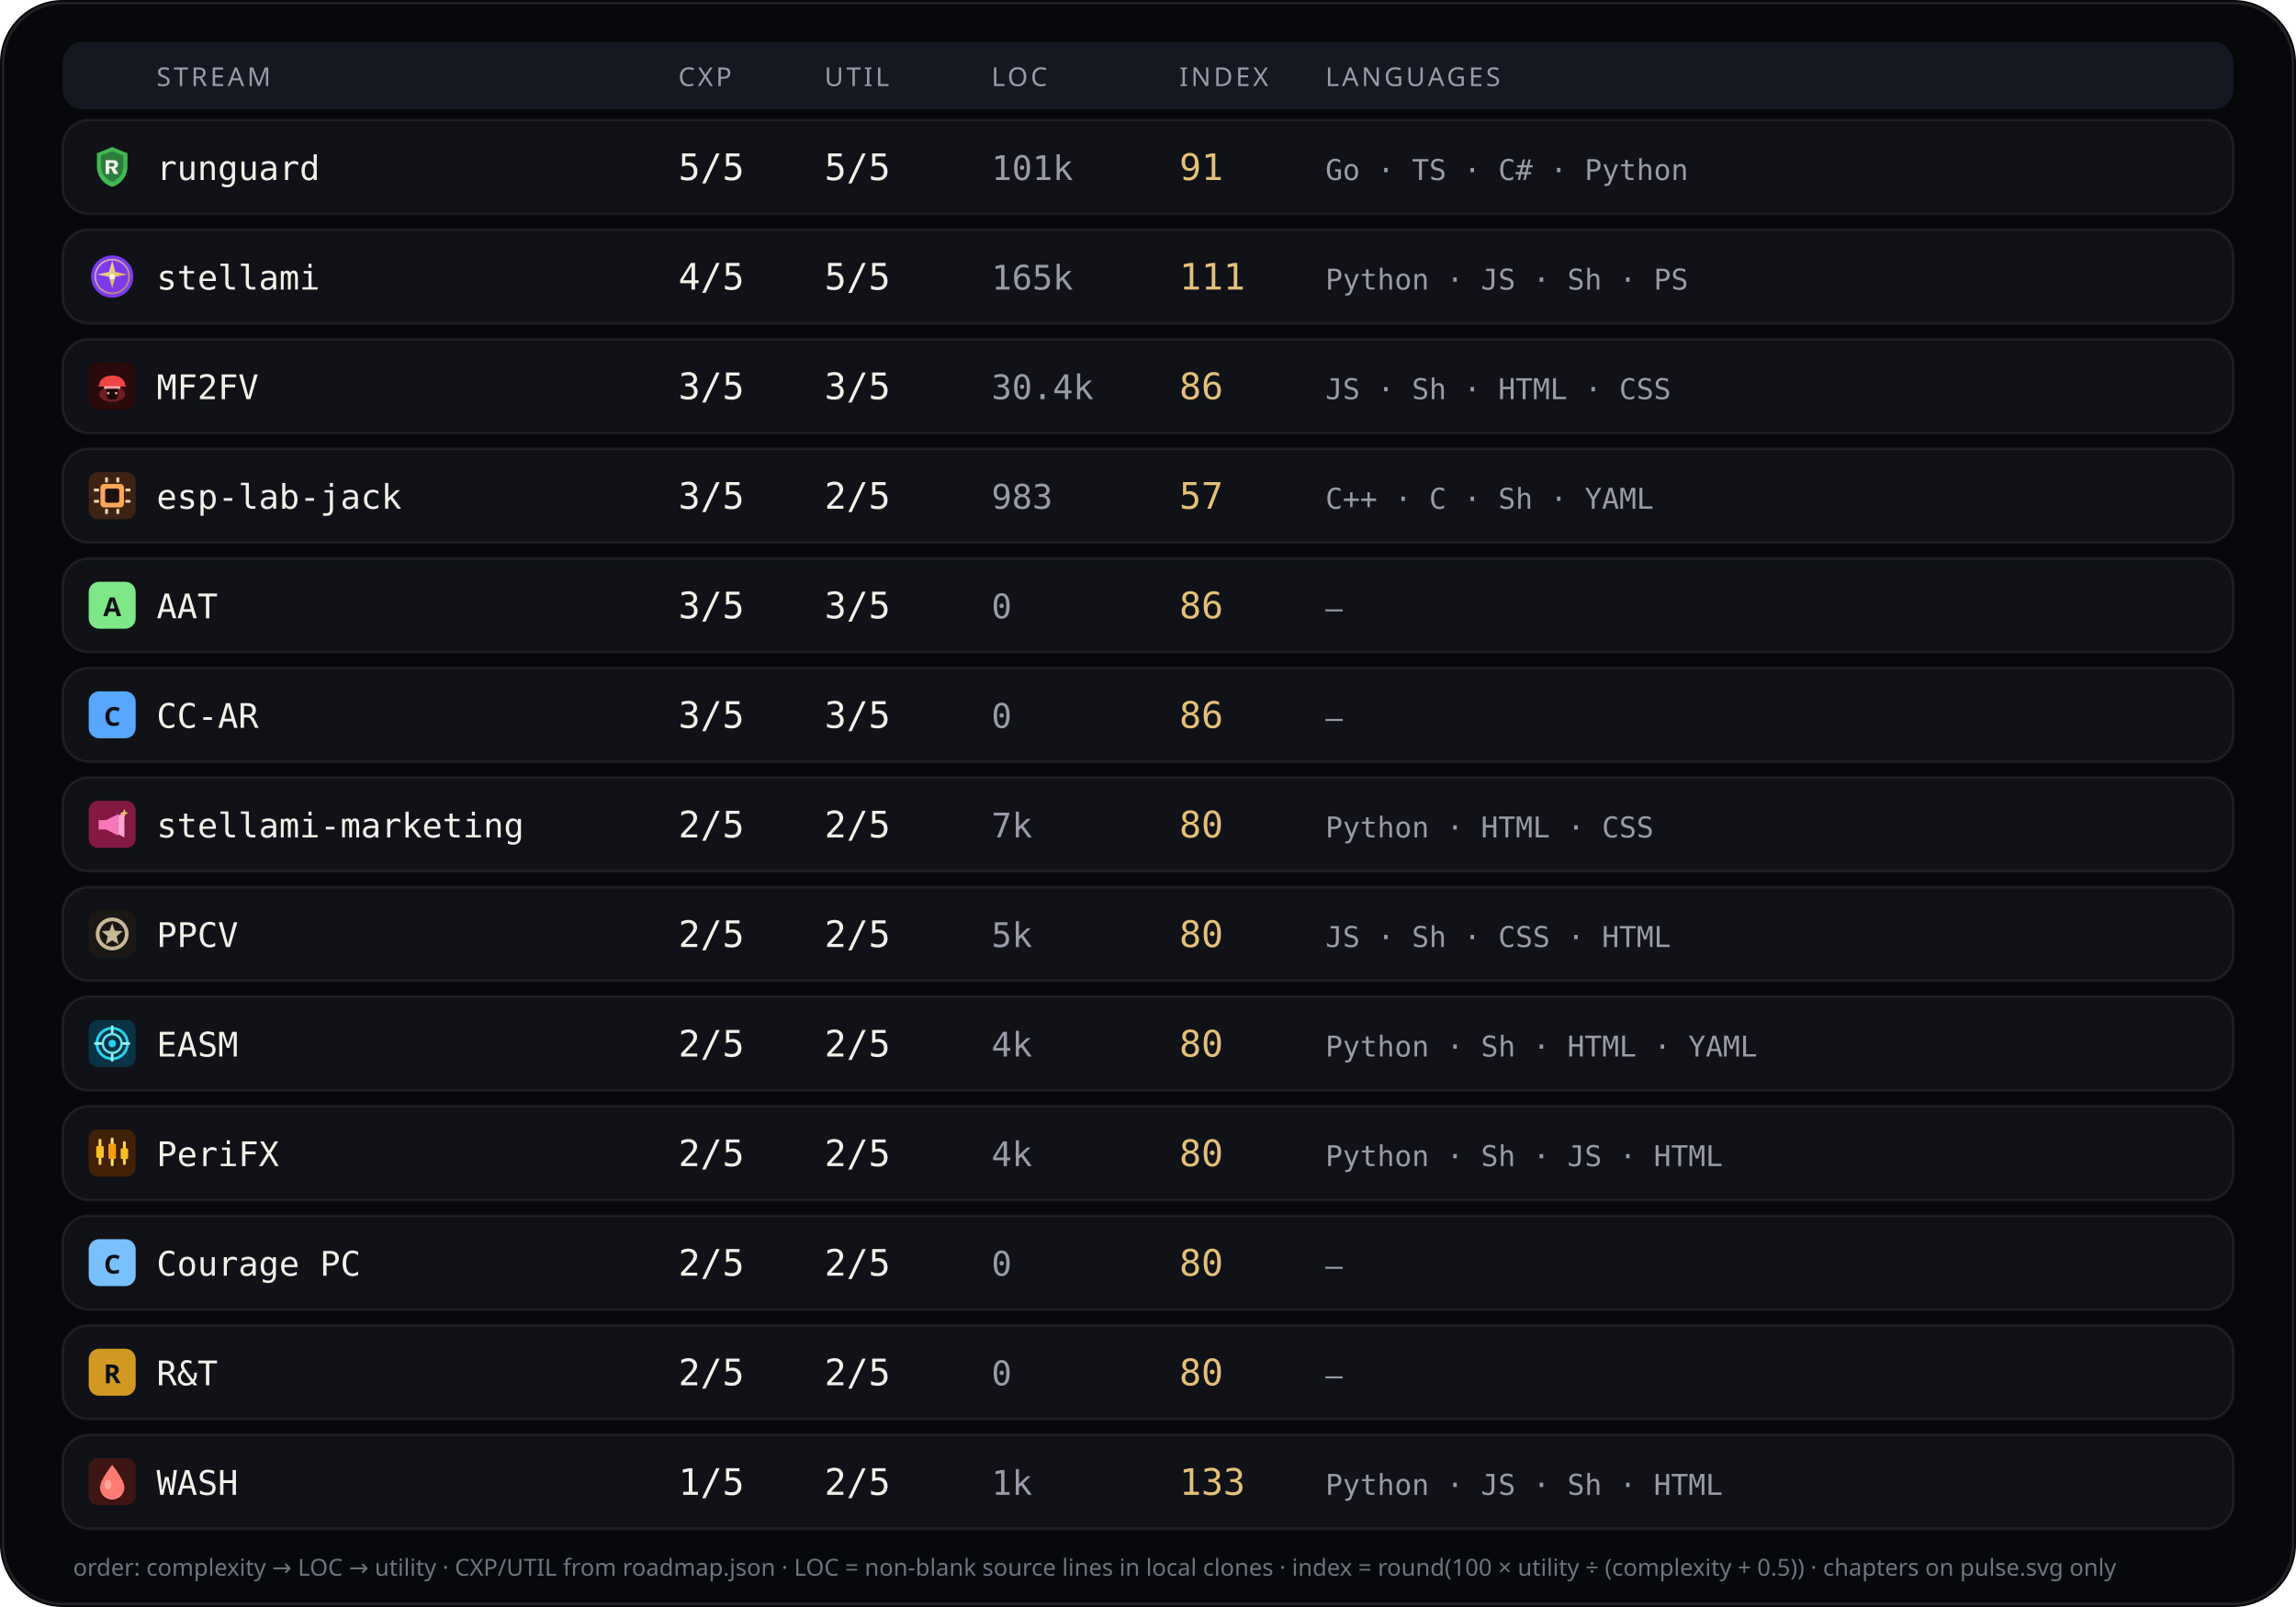
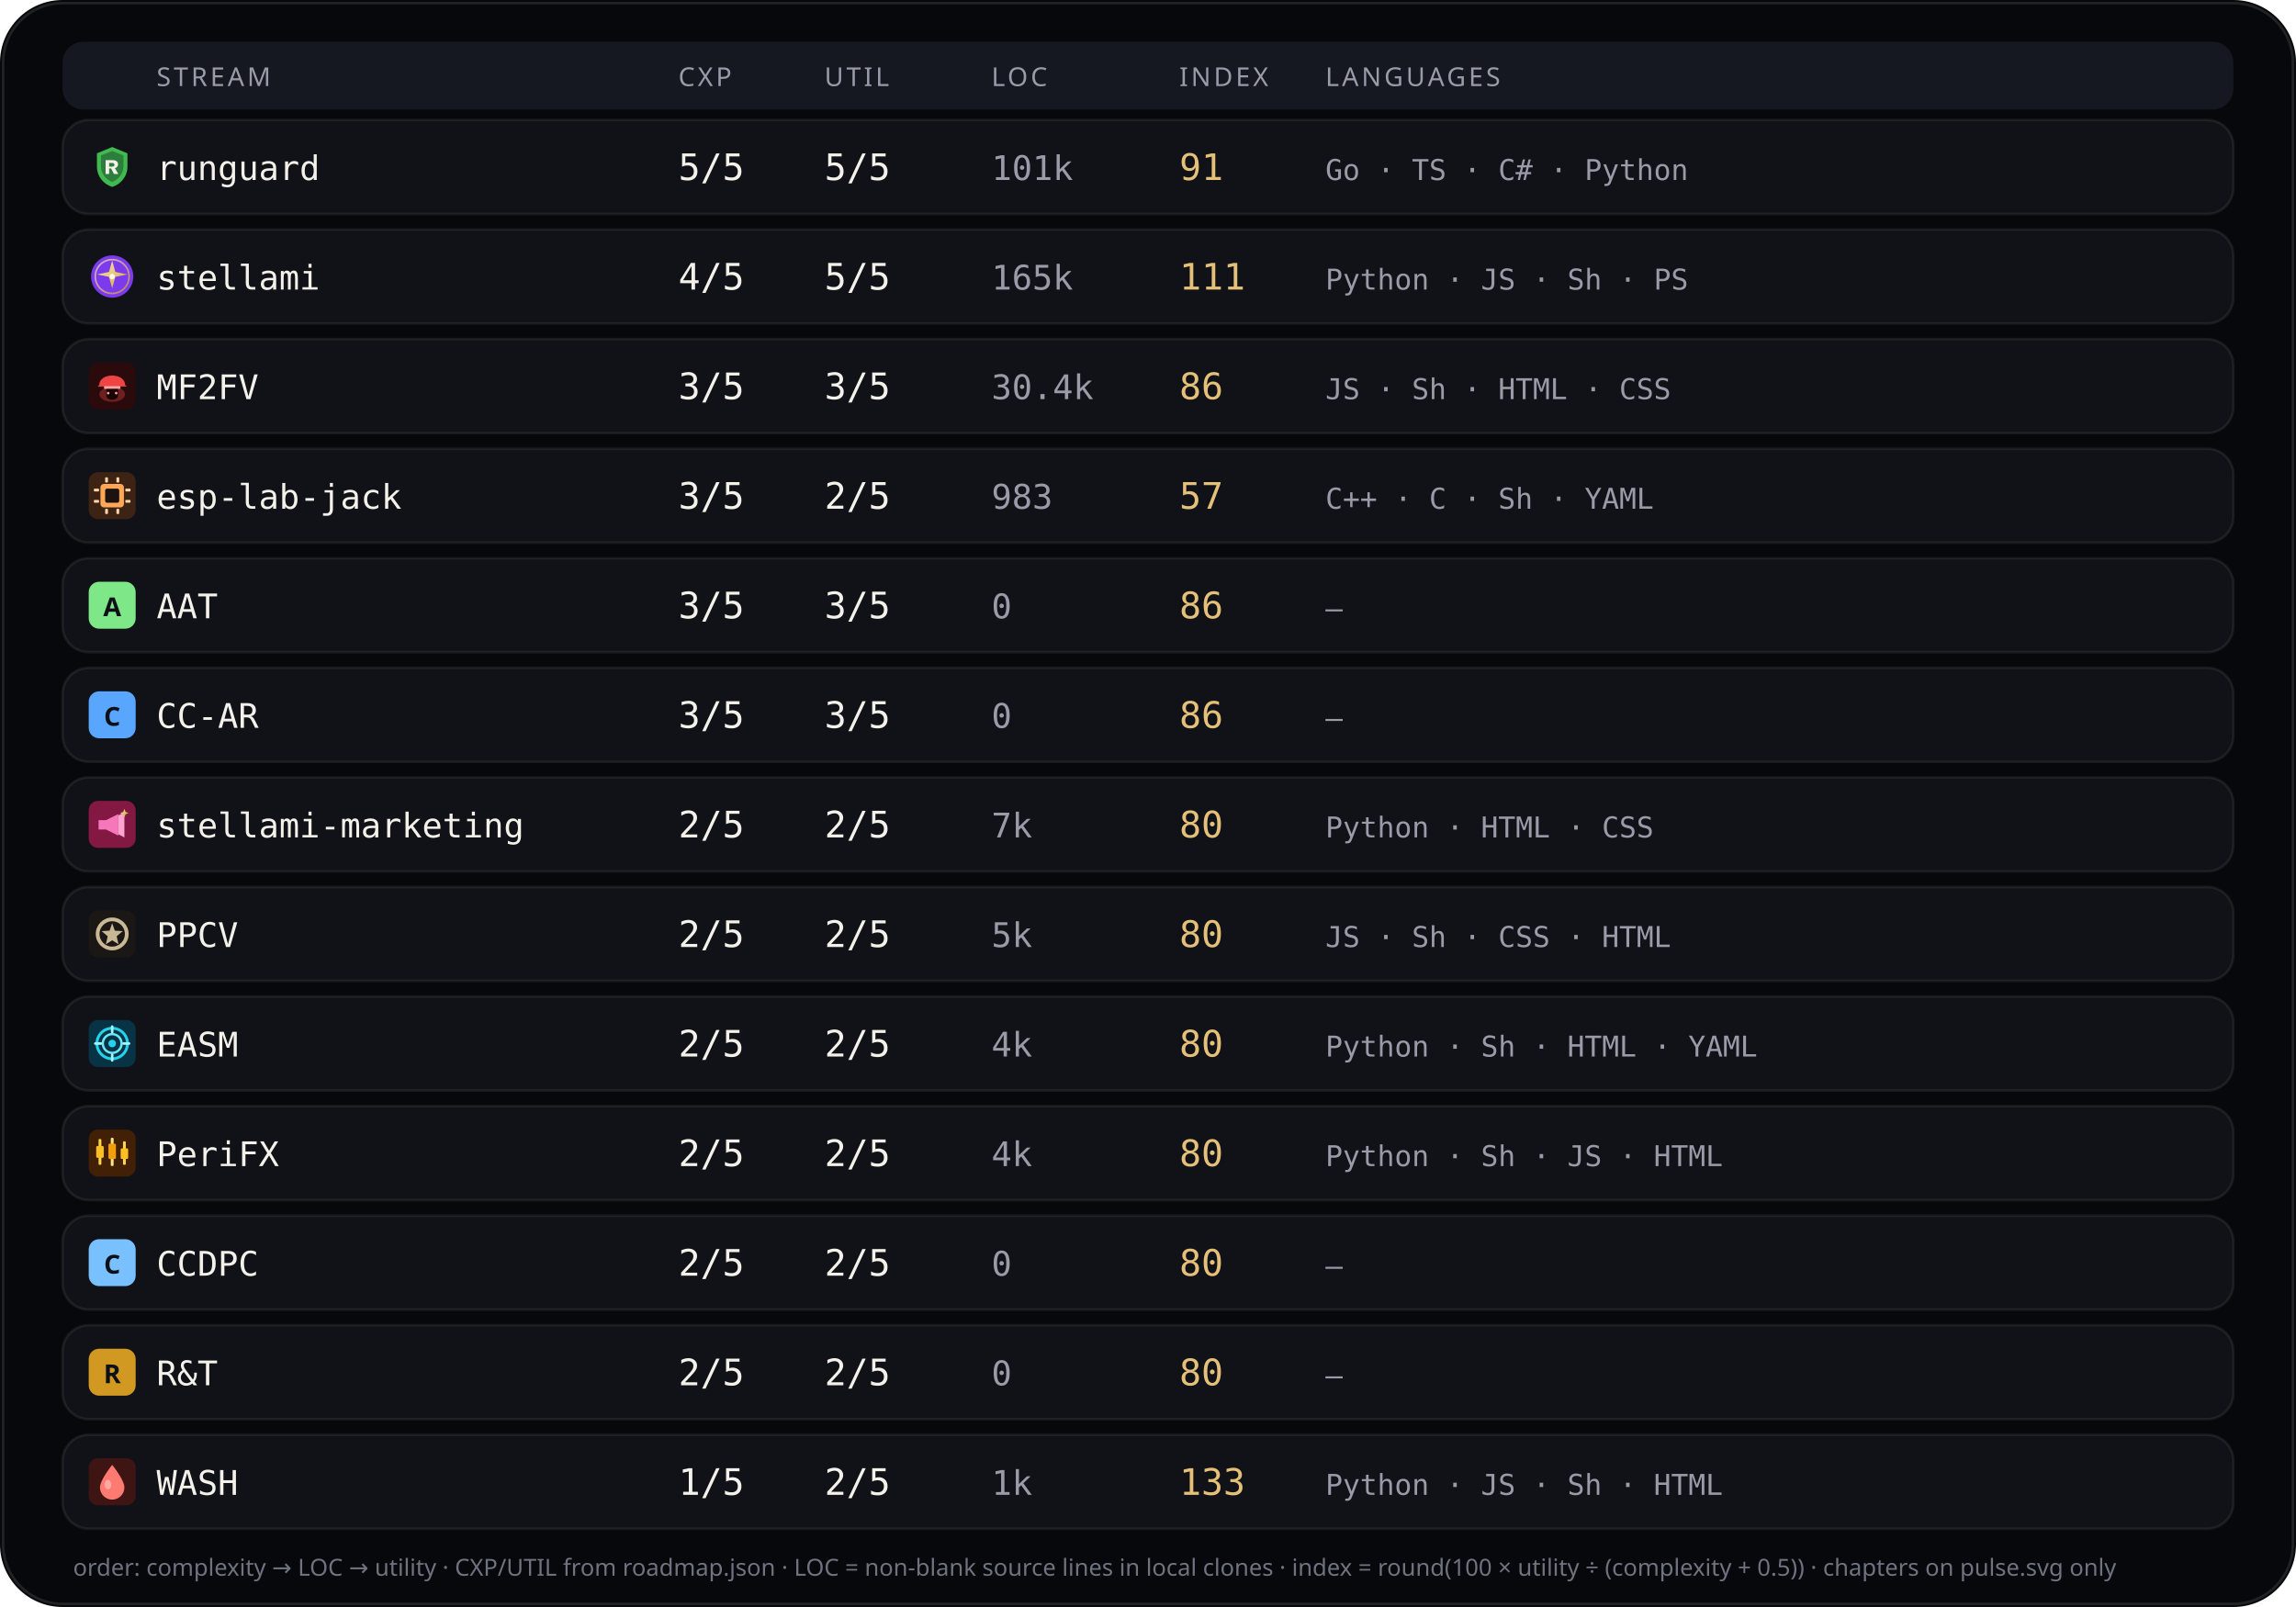
<svg xmlns="http://www.w3.org/2000/svg" viewBox="0 0 880 616" width="880" height="616" role="img" aria-label="Stream complexity utility languages">
  <rect width="880" height="616" rx="24" fill="#07080b" />
  <rect x="1.2" y="1.2" width="877.6" height="613.6" rx="22.8" fill="none" stroke="rgba(232,228,214,0.12)" />
  <rect x="24" y="16" width="832" height="26" rx="8" fill="#151820" />
  <text x="60" y="33" fill="#9a9aa8" font-size="10" font-family="ui-sans-serif, system-ui, sans-serif" letter-spacing="1.1">STREAM</text>
  <text x="260" y="33" fill="#9a9aa8" font-size="10" font-family="ui-sans-serif, system-ui, sans-serif" letter-spacing="1.1">CXP</text>
  <text x="316" y="33" fill="#9a9aa8" font-size="10" font-family="ui-sans-serif, system-ui, sans-serif" letter-spacing="1.1">UTIL</text>
  <text x="380" y="33" fill="#9a9aa8" font-size="10" font-family="ui-sans-serif, system-ui, sans-serif" letter-spacing="1.1">LOC</text>
  <text x="452" y="33" fill="#9a9aa8" font-size="10" font-family="ui-sans-serif, system-ui, sans-serif" letter-spacing="1.1">INDEX</text>
  <text x="508" y="33" fill="#9a9aa8" font-size="10" font-family="ui-sans-serif, system-ui, sans-serif" letter-spacing="1.1">LANGUAGES</text>
  <rect x="24" y="46" width="832" height="36" rx="10" fill="#101218" stroke="rgba(232,228,214,0.08)" />
  <g id="stream_logo_runguard" class="stream_logo" data-stream="runguard" transform="translate(34.0,55.0) scale(0.9)" opacity="1.0">
    <path fill="#3fb950" d="M10 1.5 L16.5 4.2 V9.8 C16.5 14.1 13.6 17.4 10 18.5 C6.4 17.4 3.5 14.1 3.5 9.8 V4.2 Z" />
    <path fill="#0d1117" fill-opacity=".35" d="M10 3.2 L14.8 5.1 V9.7 C14.8 12.9 12.6 15.4 10 16.4 C7.4 15.4 5.2 12.9 5.2 9.7 V5.1 Z" />
    <path fill="#f4f1ea" d="M7.2 7.1h3.1c1.35 0 2.2.7 2.2 1.75 0 .85-.5 1.45-1.35 1.65L12.6 13h-1.85l-1.2-2.35H8.7V13H7.2V7.1zm1.5 1.2v1.55h1.35c.55 0 .9-.28.9-.75s-.35-.8-.9-.8H8.7z" />
  </g>
  <use class="stream_logo" data-stream="runguard" href="#stream_logo_runguard" x="34.0" y="55.0" width="18" height="18" opacity="0" />
  <text x="60" y="69" fill="#f4f1ea" font-size="13" font-family="ui-monospace, SFMono-Regular, monospace">runguard</text>
  <text x="260" y="69" fill="#f4f1ea" font-size="14" font-family="ui-monospace, SFMono-Regular, monospace">5/5</text>
  <text x="316" y="69" fill="#f4f1ea" font-size="14" font-family="ui-monospace, SFMono-Regular, monospace">5/5</text>
  <text x="380" y="69" fill="#9a9aa8" font-size="13" font-family="ui-monospace, SFMono-Regular, monospace">101k</text>
  <text x="452" y="69" fill="#e4c078" font-size="14" font-family="ui-monospace, SFMono-Regular, monospace">91</text>
  <text x="508" y="69" fill="#9a9aa8" font-size="11" font-family="ui-monospace, SFMono-Regular, monospace">Go · TS · C# · Python</text>
  <rect x="24" y="88" width="832" height="36" rx="10" fill="#101218" stroke="rgba(232,228,214,0.08)" />
  <g id="stream_logo_stellami" class="stream_logo" data-stream="stellami" transform="translate(34.0,97.0) scale(0.9)" opacity="1.0">
    <defs>
      <linearGradient id="stream_logo_stellami-stellami-gold" x1="0%" y1="0%" x2="100%" y2="100%">
        <stop offset="0%" stop-color="#f5e6a8" />
        <stop offset="55%" stop-color="#e8c57a" />
        <stop offset="100%" stop-color="#c9a227" />
      </linearGradient>
    </defs>
    <circle cx="10" cy="10" r="9" fill="#7c3aed" />
    <circle cx="10" cy="10" r="7.2" fill="none" stroke="url(#stream_logo_stellami-stellami-gold)" stroke-width="0.7" opacity=".7" />
    <path fill="url(#stream_logo_stellami-stellami-gold)" d="M10 3.2 L11.35 8.05 L16.4 9.1 L11.35 10.15 L10 15 L8.65 10.15 L3.6 9.1 L8.65 8.05 Z" />
    <circle cx="10" cy="10" r="1.15" fill="#fff8e8" />
  </g>
  <use class="stream_logo" data-stream="stellami" href="#stream_logo_stellami" x="34.0" y="97.0" width="18" height="18" opacity="0" />
  <text x="60" y="111" fill="#f4f1ea" font-size="13" font-family="ui-monospace, SFMono-Regular, monospace">stellami</text>
  <text x="260" y="111" fill="#f4f1ea" font-size="14" font-family="ui-monospace, SFMono-Regular, monospace">4/5</text>
  <text x="316" y="111" fill="#f4f1ea" font-size="14" font-family="ui-monospace, SFMono-Regular, monospace">5/5</text>
  <text x="380" y="111" fill="#9a9aa8" font-size="13" font-family="ui-monospace, SFMono-Regular, monospace">165k</text>
  <text x="452" y="111" fill="#e4c078" font-size="14" font-family="ui-monospace, SFMono-Regular, monospace">111</text>
  <text x="508" y="111" fill="#9a9aa8" font-size="11" font-family="ui-monospace, SFMono-Regular, monospace">Python · JS · Sh · PS</text>
  <rect x="24" y="130" width="832" height="36" rx="10" fill="#101218" stroke="rgba(232,228,214,0.08)" />
  <g id="stream_logo_mf2fv" class="stream_logo" data-stream="mf2fv" transform="translate(34.0,139.0) scale(0.9)" opacity="1.0">
    <rect width="20" height="20" rx="4" fill="#2a0a0a" />
    <ellipse cx="10" cy="13.5" rx="5.5" ry="3.2" fill="#ef4444" opacity=".35" />
    <path fill="#ef4444" d="M4.5 9.5 C4.5 7.2 6.8 5.5 10 5.5 S15.5 7.2 15.5 9.5 L16.2 10.2 H3.8 Z" />
    <rect x="6.5" y="10" width="7" height="1.2" rx="0.4" fill="#fca5a5" />
    <path fill="#1a0505" d="M7.5 11.2 h5 v2.8 c0 1-1.1 1.8-2.5 1.8 s-2.5-.8-2.5-1.8 v-2.8z" />
    <circle cx="8.3" cy="13" r="0.55" fill="#fca5a5" />
    <circle cx="11.7" cy="13" r="0.55" fill="#fca5a5" />
  </g>
  <use class="stream_logo" data-stream="mf2fv" href="#stream_logo_mf2fv" x="34.0" y="139.0" width="18" height="18" opacity="0" />
  <text x="60" y="153" fill="#f4f1ea" font-size="13" font-family="ui-monospace, SFMono-Regular, monospace">MF2FV</text>
  <text x="260" y="153" fill="#f4f1ea" font-size="14" font-family="ui-monospace, SFMono-Regular, monospace">3/5</text>
  <text x="316" y="153" fill="#f4f1ea" font-size="14" font-family="ui-monospace, SFMono-Regular, monospace">3/5</text>
  <text x="380" y="153" fill="#9a9aa8" font-size="13" font-family="ui-monospace, SFMono-Regular, monospace">30.4k</text>
  <text x="452" y="153" fill="#e4c078" font-size="14" font-family="ui-monospace, SFMono-Regular, monospace">86</text>
  <text x="508" y="153" fill="#9a9aa8" font-size="11" font-family="ui-monospace, SFMono-Regular, monospace">JS · Sh · HTML · CSS</text>
  <rect x="24" y="172" width="832" height="36" rx="10" fill="#101218" stroke="rgba(232,228,214,0.08)" />
  <g id="stream_logo_esp-lab-jack" class="stream_logo" data-stream="esp-lab-jack" transform="translate(34.0,181.0) scale(0.9)" opacity="1.0">
    <rect width="20" height="20" rx="4" fill="#3d2314" />
    <rect x="5" y="5" width="10" height="10" rx="1.5" fill="#ffa657" />
    <rect x="7" y="7" width="6" height="6" rx="0.8" fill="#1c1210" />
    <rect x="2.2" y="7" width="2.2" height="1.2" rx="0.3" fill="#ffd4a8" />
    <rect x="2.2" y="11.8" width="2.2" height="1.2" rx="0.3" fill="#ffd4a8" />
    <rect x="15.6" y="7" width="2.2" height="1.2" rx="0.3" fill="#ffd4a8" />
    <rect x="15.6" y="11.8" width="2.2" height="1.2" rx="0.3" fill="#ffd4a8" />
    <rect x="7" y="2.2" width="1.2" height="2.2" rx="0.3" fill="#ffd4a8" />
    <rect x="11.8" y="2.2" width="1.2" height="2.2" rx="0.3" fill="#ffd4a8" />
    <rect x="7" y="15.6" width="1.2" height="2.2" rx="0.3" fill="#ffd4a8" />
    <rect x="11.8" y="15.6" width="1.2" height="2.2" rx="0.3" fill="#ffd4a8" />
  </g>
  <use class="stream_logo" data-stream="esp-lab-jack" href="#stream_logo_esp-lab-jack" x="34.0" y="181.0" width="18" height="18" opacity="0" />
  <text x="60" y="195" fill="#f4f1ea" font-size="13" font-family="ui-monospace, SFMono-Regular, monospace">esp-lab-jack</text>
  <text x="260" y="195" fill="#f4f1ea" font-size="14" font-family="ui-monospace, SFMono-Regular, monospace">3/5</text>
  <text x="316" y="195" fill="#f4f1ea" font-size="14" font-family="ui-monospace, SFMono-Regular, monospace">2/5</text>
  <text x="380" y="195" fill="#9a9aa8" font-size="13" font-family="ui-monospace, SFMono-Regular, monospace">983</text>
  <text x="452" y="195" fill="#e4c078" font-size="14" font-family="ui-monospace, SFMono-Regular, monospace">57</text>
  <text x="508" y="195" fill="#9a9aa8" font-size="11" font-family="ui-monospace, SFMono-Regular, monospace">C++ · C · Sh · YAML</text>
  <rect x="24" y="214" width="832" height="36" rx="10" fill="#101218" stroke="rgba(232,228,214,0.08)" />
  <g id="stream_logo_aat" class="stream_logo" data-stream="aat" opacity="1.0">
    <rect x="34.0" y="223.0" width="18" height="18" rx="4" fill="#7ee787" />
    <text x="43.0" y="236.2" text-anchor="middle" fill="#0d1117" font-size="10" font-family="ui-sans-serif, system-ui, sans-serif" font-weight="700">A</text>
  </g>
  <text x="60" y="237" fill="#f4f1ea" font-size="13" font-family="ui-monospace, SFMono-Regular, monospace">AAT</text>
  <text x="260" y="237" fill="#f4f1ea" font-size="14" font-family="ui-monospace, SFMono-Regular, monospace">3/5</text>
  <text x="316" y="237" fill="#f4f1ea" font-size="14" font-family="ui-monospace, SFMono-Regular, monospace">3/5</text>
  <text x="380" y="237" fill="#9a9aa8" font-size="13" font-family="ui-monospace, SFMono-Regular, monospace">0</text>
  <text x="452" y="237" fill="#e4c078" font-size="14" font-family="ui-monospace, SFMono-Regular, monospace">86</text>
  <text x="508" y="237" fill="#9a9aa8" font-size="11" font-family="ui-monospace, SFMono-Regular, monospace">—</text>
  <rect x="24" y="256" width="832" height="36" rx="10" fill="#101218" stroke="rgba(232,228,214,0.08)" />
  <g id="stream_logo_cc-ar" class="stream_logo" data-stream="cc-ar" opacity="1.0">
    <rect x="34.0" y="265.0" width="18" height="18" rx="4" fill="#58a6ff" />
    <text x="43.0" y="278.2" text-anchor="middle" fill="#0d1117" font-size="10" font-family="ui-sans-serif, system-ui, sans-serif" font-weight="700">C</text>
  </g>
  <text x="60" y="279" fill="#f4f1ea" font-size="13" font-family="ui-monospace, SFMono-Regular, monospace">CC-AR</text>
  <text x="260" y="279" fill="#f4f1ea" font-size="14" font-family="ui-monospace, SFMono-Regular, monospace">3/5</text>
  <text x="316" y="279" fill="#f4f1ea" font-size="14" font-family="ui-monospace, SFMono-Regular, monospace">3/5</text>
  <text x="380" y="279" fill="#9a9aa8" font-size="13" font-family="ui-monospace, SFMono-Regular, monospace">0</text>
  <text x="452" y="279" fill="#e4c078" font-size="14" font-family="ui-monospace, SFMono-Regular, monospace">86</text>
  <text x="508" y="279" fill="#9a9aa8" font-size="11" font-family="ui-monospace, SFMono-Regular, monospace">—</text>
  <rect x="24" y="298" width="832" height="36" rx="10" fill="#101218" stroke="rgba(232,228,214,0.08)" />
  <g id="stream_logo_stellami-marketing" class="stream_logo" data-stream="stellami-marketing" transform="translate(34.0,307.0) scale(0.9)" opacity="1.0">
    <defs>
      <linearGradient id="stream_logo_stellami-marketing-smkt-gold" x1="0%" y1="0%" x2="100%" y2="100%">
        <stop offset="0%" stop-color="#f5e6a8" />
        <stop offset="100%" stop-color="#c9a227" />
      </linearGradient>
    </defs>
    <rect width="20" height="20" rx="4" fill="#831843" />
    <path fill="#f778ba" d="M4.2 8.2h3.2l5.2-2.6v9.2l-5.2-2.6H4.2z" />
    <path fill="#fda4d0" d="M12.6 6.2l2.6-1.4v10.8l-2.6-1.4z" />
    <path fill="url(#stream_logo_stellami-marketing-smkt-gold)" d="M15.2 3.4 L15.7 4.7 L17 5.2 L15.7 5.7 L15.2 7 L14.7 5.7 L13.4 5.2 L14.7 4.7 Z" />
  </g>
  <use class="stream_logo" data-stream="stellami-marketing" href="#stream_logo_stellami-marketing" x="34.0" y="307.0" width="18" height="18" opacity="0" />
  <text x="60" y="321" fill="#f4f1ea" font-size="13" font-family="ui-monospace, SFMono-Regular, monospace">stellami-marketing</text>
  <text x="260" y="321" fill="#f4f1ea" font-size="14" font-family="ui-monospace, SFMono-Regular, monospace">2/5</text>
  <text x="316" y="321" fill="#f4f1ea" font-size="14" font-family="ui-monospace, SFMono-Regular, monospace">2/5</text>
  <text x="380" y="321" fill="#9a9aa8" font-size="13" font-family="ui-monospace, SFMono-Regular, monospace">7k</text>
  <text x="452" y="321" fill="#e4c078" font-size="14" font-family="ui-monospace, SFMono-Regular, monospace">80</text>
  <text x="508" y="321" fill="#9a9aa8" font-size="11" font-family="ui-monospace, SFMono-Regular, monospace">Python · HTML · CSS</text>
  <rect x="24" y="340" width="832" height="36" rx="10" fill="#101218" stroke="rgba(232,228,214,0.08)" />
  <g id="stream_logo_ppcv" class="stream_logo" data-stream="ppcv" transform="translate(34.0,349.0) scale(0.9)" opacity="1.0">
    <rect width="20" height="20" rx="4" fill="#1a1714" />
    <circle cx="10" cy="10" r="6.2" fill="none" stroke="#c9b896" stroke-width="1.6" />
    <path fill="#c9b896" d="M10 5.4 L11.1 8.6 L14.5 8.8 L11.9 11 L12.7 14.4 L10 12.7 L7.3 14.4 L8.1 11 L5.5 8.8 L8.9 8.6 Z" />
  </g>
  <use class="stream_logo" data-stream="ppcv" href="#stream_logo_ppcv" x="34.0" y="349.0" width="18" height="18" opacity="0" />
  <text x="60" y="363" fill="#f4f1ea" font-size="13" font-family="ui-monospace, SFMono-Regular, monospace">PPCV</text>
  <text x="260" y="363" fill="#f4f1ea" font-size="14" font-family="ui-monospace, SFMono-Regular, monospace">2/5</text>
  <text x="316" y="363" fill="#f4f1ea" font-size="14" font-family="ui-monospace, SFMono-Regular, monospace">2/5</text>
  <text x="380" y="363" fill="#9a9aa8" font-size="13" font-family="ui-monospace, SFMono-Regular, monospace">5k</text>
  <text x="452" y="363" fill="#e4c078" font-size="14" font-family="ui-monospace, SFMono-Regular, monospace">80</text>
  <text x="508" y="363" fill="#9a9aa8" font-size="11" font-family="ui-monospace, SFMono-Regular, monospace">JS · Sh · CSS · HTML</text>
  <rect x="24" y="382" width="832" height="36" rx="10" fill="#101218" stroke="rgba(232,228,214,0.08)" />
  <g id="stream_logo_easm" class="stream_logo" data-stream="easm" transform="translate(34.0,391.0) scale(0.9)" opacity="1.0">
    <rect width="20" height="20" rx="4" fill="#083344" />
    <circle cx="10" cy="10" r="6.5" fill="none" stroke="#22d3ee" stroke-width="1.2" />
    <circle cx="10" cy="10" r="4" fill="none" stroke="#67e8f9" stroke-width="1" />
    <circle cx="10" cy="10" r="1.6" fill="#22d3ee" />
    <path d="M10 2.8 V5.2 M10 14.8 V17.2 M2.8 10 H5.2 M14.8 10 H17.2" stroke="#a5f3fc" stroke-width="1.1" stroke-linecap="round" />
  </g>
  <use class="stream_logo" data-stream="easm" href="#stream_logo_easm" x="34.0" y="391.0" width="18" height="18" opacity="0" />
  <text x="60" y="405" fill="#f4f1ea" font-size="13" font-family="ui-monospace, SFMono-Regular, monospace">EASM</text>
  <text x="260" y="405" fill="#f4f1ea" font-size="14" font-family="ui-monospace, SFMono-Regular, monospace">2/5</text>
  <text x="316" y="405" fill="#f4f1ea" font-size="14" font-family="ui-monospace, SFMono-Regular, monospace">2/5</text>
  <text x="380" y="405" fill="#9a9aa8" font-size="13" font-family="ui-monospace, SFMono-Regular, monospace">4k</text>
  <text x="452" y="405" fill="#e4c078" font-size="14" font-family="ui-monospace, SFMono-Regular, monospace">80</text>
  <text x="508" y="405" fill="#9a9aa8" font-size="11" font-family="ui-monospace, SFMono-Regular, monospace">Python · Sh · HTML · YAML</text>
  <rect x="24" y="424" width="832" height="36" rx="10" fill="#101218" stroke="rgba(232,228,214,0.08)" />
  <g id="stream_logo_peri" class="stream_logo" data-stream="peri" transform="translate(34.0,433.0) scale(0.9)" opacity="1.0">
    <rect width="20" height="20" rx="4" fill="#422006" />
    <rect x="4.2" y="4" width="1.2" height="11" rx="0.4" fill="#fcd34d" />
    <rect x="3.2" y="7" width="3.2" height="5" rx="0.5" fill="#fbbf24" />
    <rect x="9.4" y="3.5" width="1.2" height="12" rx="0.4" fill="#fde68a" />
    <rect x="8.4" y="6" width="3.2" height="6.5" rx="0.5" fill="#f59e0b" />
    <rect x="14.6" y="5" width="1.2" height="10" rx="0.4" fill="#fcd34d" />
    <rect x="13.6" y="8" width="3.2" height="4.5" rx="0.5" fill="#fbbf24" />
  </g>
  <use class="stream_logo" data-stream="peri" href="#stream_logo_peri" x="34.0" y="433.0" width="18" height="18" opacity="0" />
  <text x="60" y="447" fill="#f4f1ea" font-size="13" font-family="ui-monospace, SFMono-Regular, monospace">PeriFX</text>
  <text x="260" y="447" fill="#f4f1ea" font-size="14" font-family="ui-monospace, SFMono-Regular, monospace">2/5</text>
  <text x="316" y="447" fill="#f4f1ea" font-size="14" font-family="ui-monospace, SFMono-Regular, monospace">2/5</text>
  <text x="380" y="447" fill="#9a9aa8" font-size="13" font-family="ui-monospace, SFMono-Regular, monospace">4k</text>
  <text x="452" y="447" fill="#e4c078" font-size="14" font-family="ui-monospace, SFMono-Regular, monospace">80</text>
  <text x="508" y="447" fill="#9a9aa8" font-size="11" font-family="ui-monospace, SFMono-Regular, monospace">Python · Sh · JS · HTML</text>
  <rect x="24" y="466" width="832" height="36" rx="10" fill="#101218" stroke="rgba(232,228,214,0.08)" />
-   <g id="stream_logo_courage-pc" class="stream_logo" data-stream="courage-pc" opacity="1.0">
+   <g id="stream_logo_ccdpc" class="stream_logo" data-stream="ccdpc" opacity="1.0">
    <rect x="34.0" y="475.0" width="18" height="18" rx="4" fill="#79c0ff" />
    <text x="43.0" y="488.2" text-anchor="middle" fill="#0d1117" font-size="10" font-family="ui-sans-serif, system-ui, sans-serif" font-weight="700">C</text>
  </g>
-   <text x="60" y="489" fill="#f4f1ea" font-size="13" font-family="ui-monospace, SFMono-Regular, monospace">Courage PC</text>
+   <text x="60" y="489" fill="#f4f1ea" font-size="13" font-family="ui-monospace, SFMono-Regular, monospace">CCDPC</text>
  <text x="260" y="489" fill="#f4f1ea" font-size="14" font-family="ui-monospace, SFMono-Regular, monospace">2/5</text>
  <text x="316" y="489" fill="#f4f1ea" font-size="14" font-family="ui-monospace, SFMono-Regular, monospace">2/5</text>
  <text x="380" y="489" fill="#9a9aa8" font-size="13" font-family="ui-monospace, SFMono-Regular, monospace">0</text>
  <text x="452" y="489" fill="#e4c078" font-size="14" font-family="ui-monospace, SFMono-Regular, monospace">80</text>
  <text x="508" y="489" fill="#9a9aa8" font-size="11" font-family="ui-monospace, SFMono-Regular, monospace">—</text>
  <rect x="24" y="508" width="832" height="36" rx="10" fill="#101218" stroke="rgba(232,228,214,0.08)" />
  <g id="stream_logo_rt" class="stream_logo" data-stream="rt" opacity="1.0">
    <rect x="34.0" y="517.0" width="18" height="18" rx="4" fill="#d29922" />
    <text x="43.0" y="530.2" text-anchor="middle" fill="#0d1117" font-size="10" font-family="ui-sans-serif, system-ui, sans-serif" font-weight="700">R</text>
  </g>
  <text x="60" y="531" fill="#f4f1ea" font-size="13" font-family="ui-monospace, SFMono-Regular, monospace">R&amp;T</text>
  <text x="260" y="531" fill="#f4f1ea" font-size="14" font-family="ui-monospace, SFMono-Regular, monospace">2/5</text>
  <text x="316" y="531" fill="#f4f1ea" font-size="14" font-family="ui-monospace, SFMono-Regular, monospace">2/5</text>
  <text x="380" y="531" fill="#9a9aa8" font-size="13" font-family="ui-monospace, SFMono-Regular, monospace">0</text>
  <text x="452" y="531" fill="#e4c078" font-size="14" font-family="ui-monospace, SFMono-Regular, monospace">80</text>
  <text x="508" y="531" fill="#9a9aa8" font-size="11" font-family="ui-monospace, SFMono-Regular, monospace">—</text>
  <rect x="24" y="550" width="832" height="36" rx="10" fill="#101218" stroke="rgba(232,228,214,0.08)" />
  <g id="stream_logo_wash" class="stream_logo" data-stream="wash" transform="translate(34.0,559.0) scale(0.9)" opacity="1.0">
    <rect width="20" height="20" rx="4" fill="#3f1513" />
    <path fill="#ff7b72" d="M10 2.8 C10 2.8 15.2 9.2 15.2 12.4 A5.2 5.2 0 0 1 4.8 12.4 C4.8 9.2 10 2.8 10 2.8 Z" />
    <ellipse cx="8.2" cy="11.2" rx="1.4" ry="2" fill="#ffd0cc" opacity=".55" />
  </g>
  <use class="stream_logo" data-stream="wash" href="#stream_logo_wash" x="34.0" y="559.0" width="18" height="18" opacity="0" />
  <text x="60" y="573" fill="#f4f1ea" font-size="13" font-family="ui-monospace, SFMono-Regular, monospace">WASH</text>
  <text x="260" y="573" fill="#f4f1ea" font-size="14" font-family="ui-monospace, SFMono-Regular, monospace">1/5</text>
  <text x="316" y="573" fill="#f4f1ea" font-size="14" font-family="ui-monospace, SFMono-Regular, monospace">2/5</text>
  <text x="380" y="573" fill="#9a9aa8" font-size="13" font-family="ui-monospace, SFMono-Regular, monospace">1k</text>
  <text x="452" y="573" fill="#e4c078" font-size="14" font-family="ui-monospace, SFMono-Regular, monospace">133</text>
  <text x="508" y="573" fill="#9a9aa8" font-size="11" font-family="ui-monospace, SFMono-Regular, monospace">Python · JS · Sh · HTML</text>
  <text x="28" y="604" fill="#6f7380" font-size="9" font-family="ui-sans-serif, system-ui, sans-serif">order: complexity → LOC → utility · CXP/UTIL from roadmap.json · LOC = non-blank source lines in local clones · index = round(100 × utility ÷ (complexity + 0.5)) · chapters on pulse.svg only</text>
</svg>
